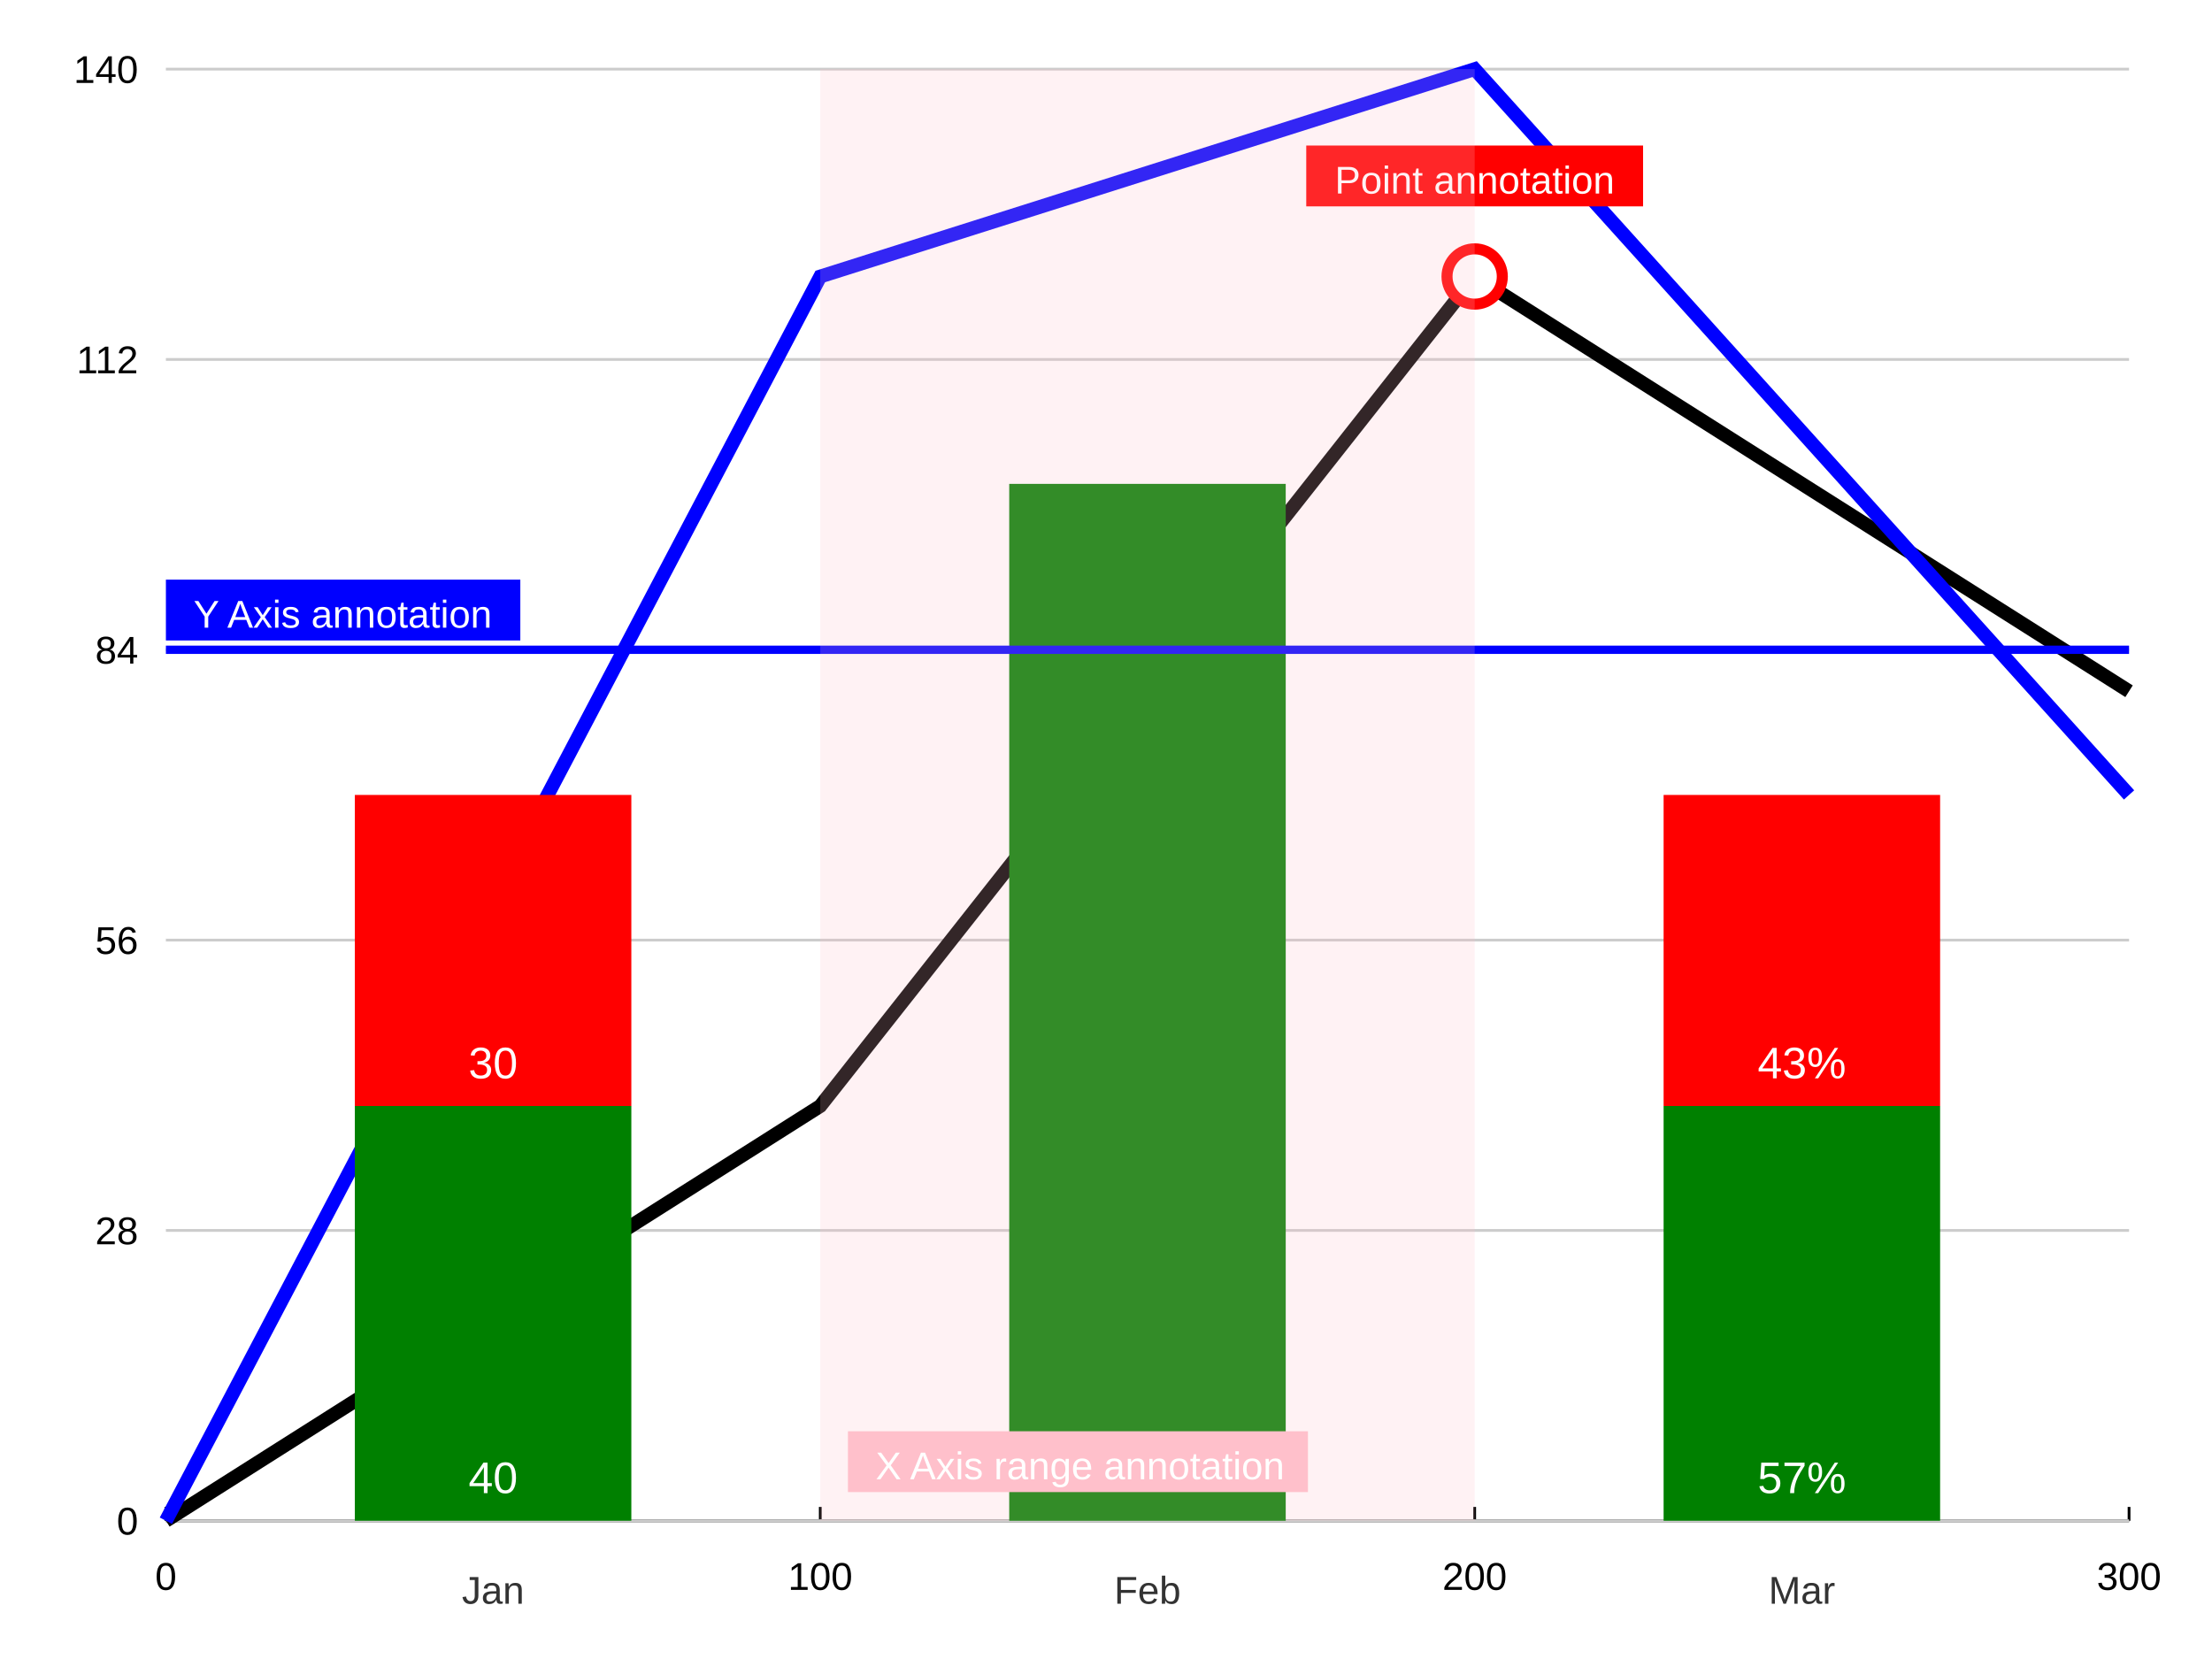
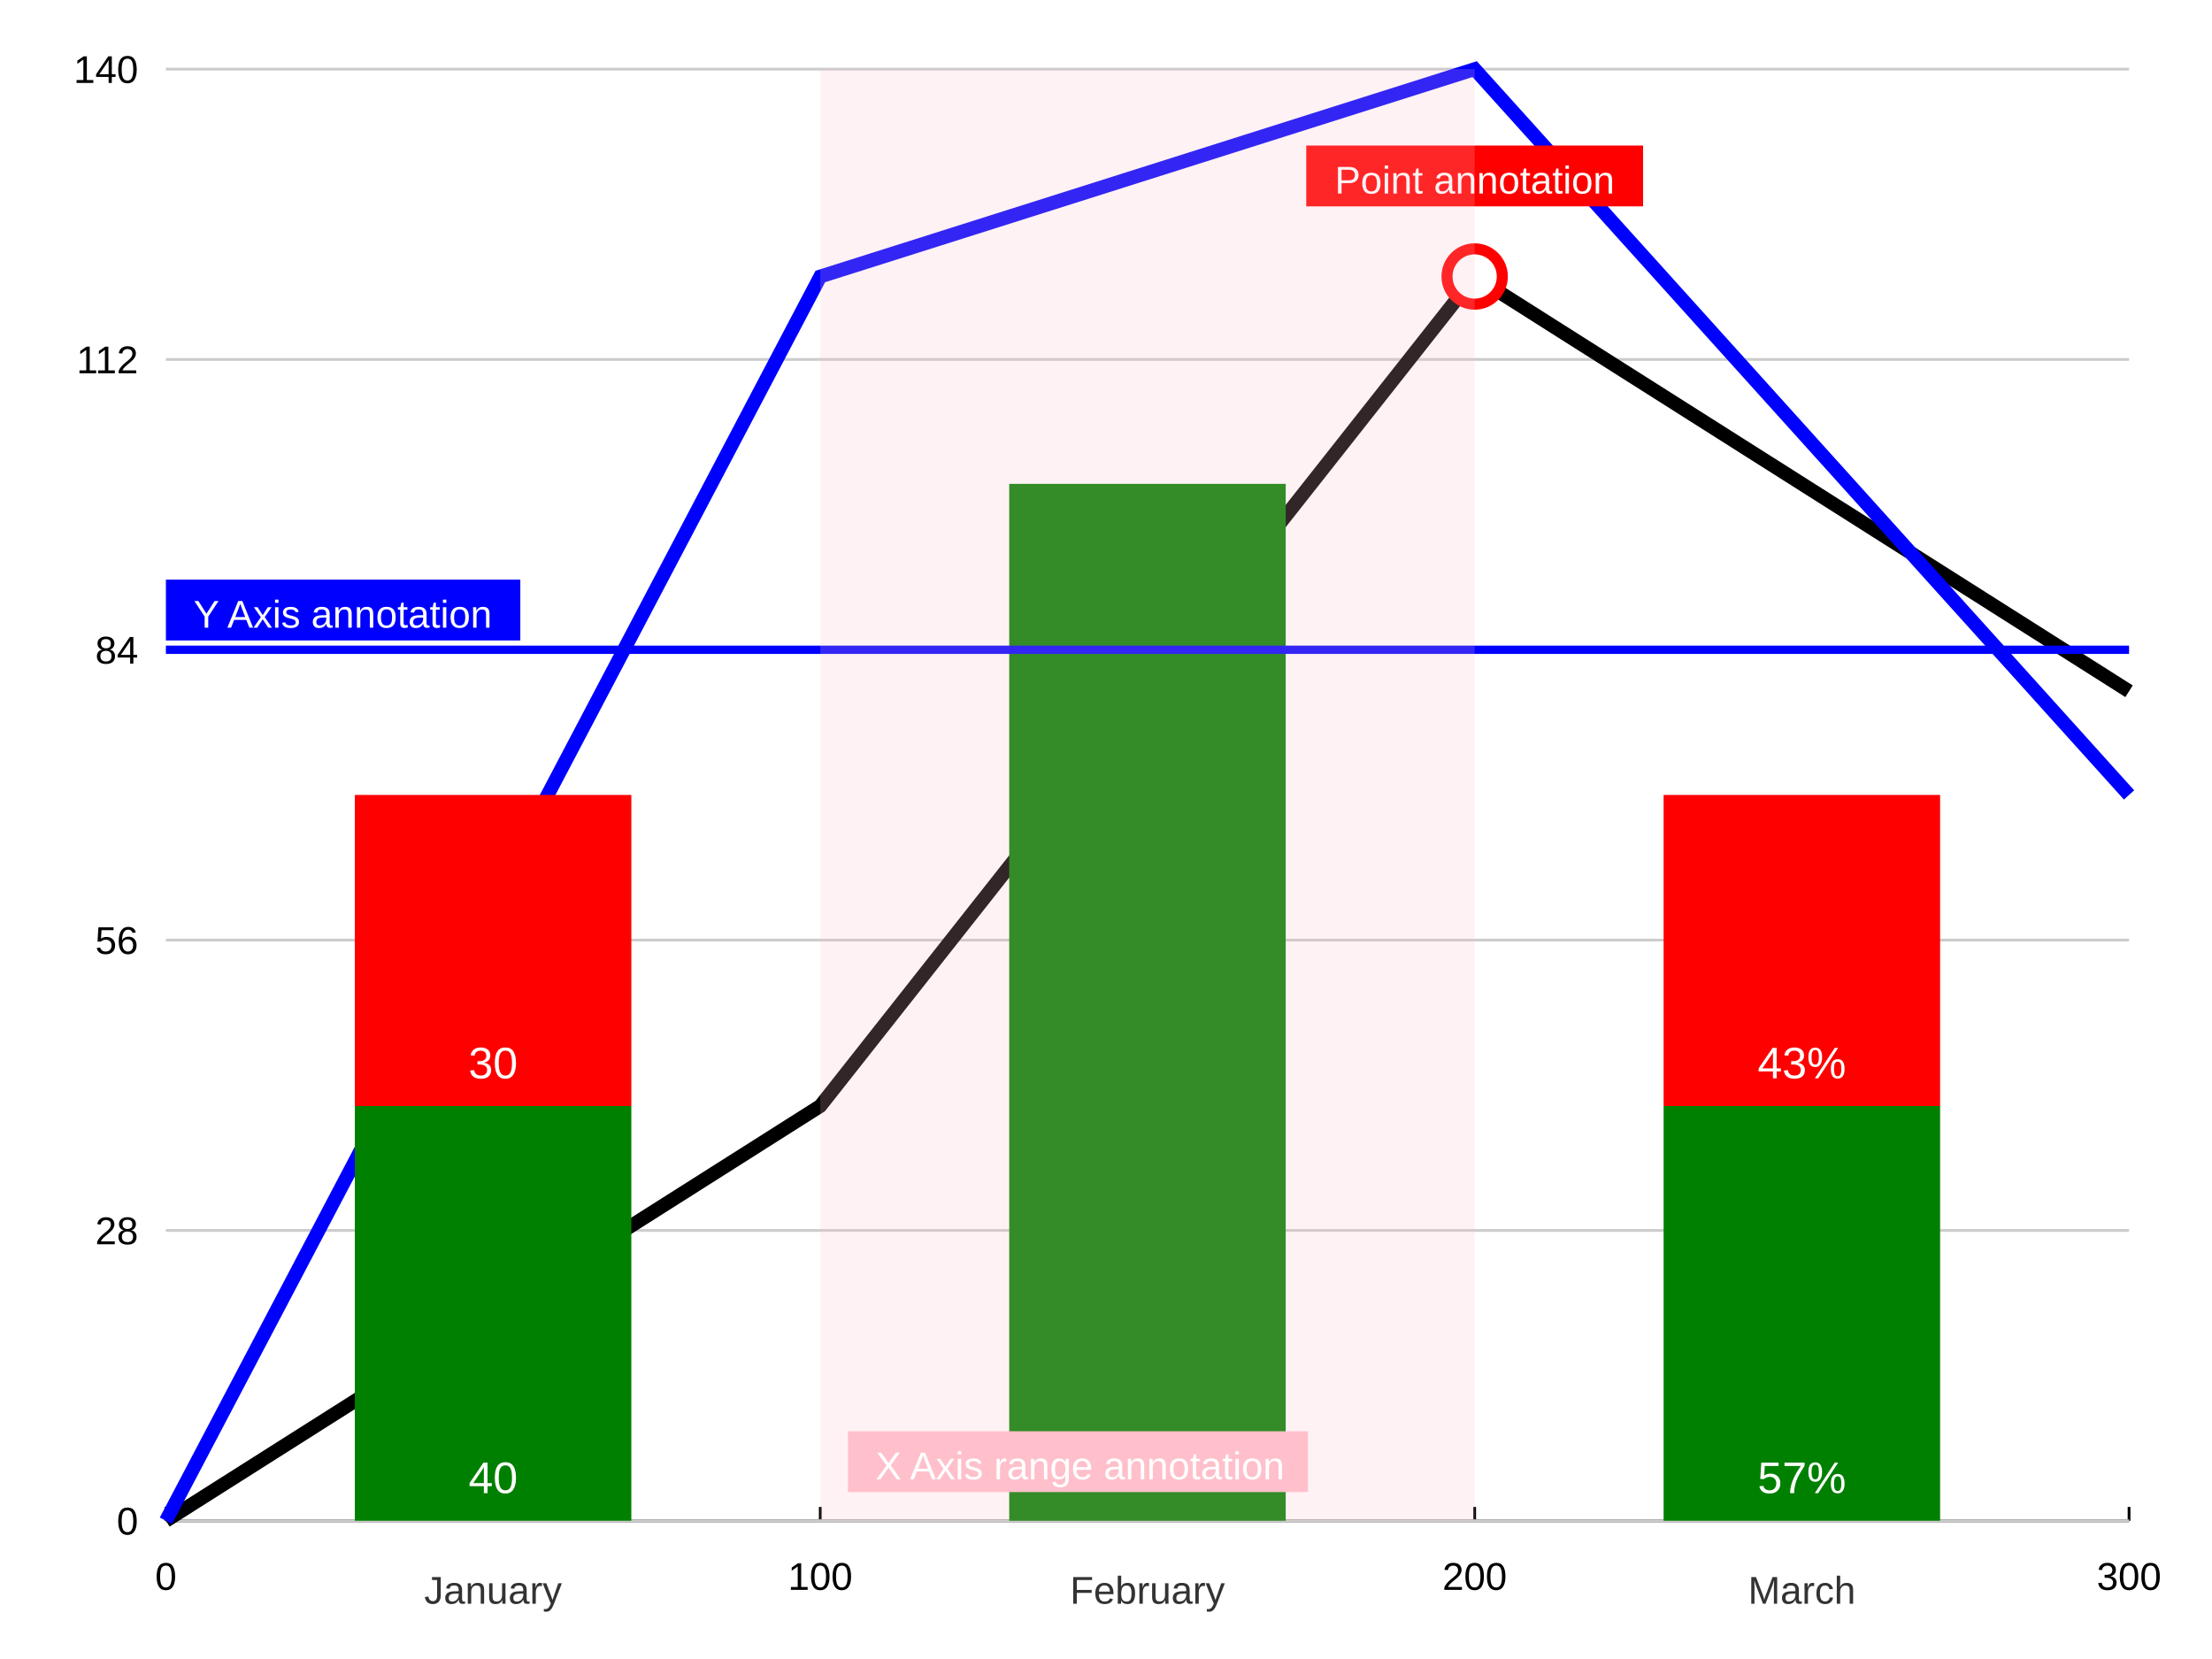
<svg xmlns="http://www.w3.org/2000/svg" width="800" height="600">
  <rect width="800" height="600" fill="white" />
  <text x="50" y="555" font-family="arial" font-size="14" fill="black" text-anchor="end">0</text>
  <text x="50" y="450" font-family="arial" font-size="14" fill="black" text-anchor="end">28</text>
  <text x="50" y="345" font-family="arial" font-size="14" fill="black" text-anchor="end">56</text>
  <text x="50" y="240" font-family="arial" font-size="14" fill="black" text-anchor="end">84</text>
  <text x="50" y="135" font-family="arial" font-size="14" fill="black" text-anchor="end">112</text>
  <text x="50" y="30" font-family="arial" font-size="14" fill="black" text-anchor="end">140</text>
  <text text-anchor="middle" font-family="arial" alignment-baseline="middle" transform="rotate(270, 20, 262.5)" x="20" y="262.5" font-size="14" fill="black" />
  <line x1="60" y1="550" x2="770" y2="550" stroke="black" />
  <text x="60" y="575" font-family="arial" font-size="14" text-anchor="middle">0</text>
  <line x1="60" x2="60" y1="550" y2="545" stroke="black" />
  <text x="296.667" y="575" font-family="arial" font-size="14" text-anchor="middle">100</text>
  <line x1="296.667" x2="296.667" y1="550" y2="545" stroke="black" />
  <text x="533.333" y="575" font-family="arial" font-size="14" text-anchor="middle">200</text>
  <line x1="533.333" x2="533.333" y1="550" y2="545" stroke="black" />
  <text x="770" y="575" font-family="arial" font-size="14" text-anchor="middle">300</text>
  <line x1="770" x2="770" y1="550" y2="545" stroke="black" />
  <text x="415" y="590" font-family="arial" font-size="14" text-anchor="middle" />
  <line x1="60" y1="550" x2="770" y2="550" stroke="#ccc" stroke-dasharray="" stroke-width="1" />
  <line x1="60" y1="445" x2="770" y2="445" stroke="#ccc" stroke-dasharray="" stroke-width="1" />
  <line x1="60" y1="340" x2="770" y2="340" stroke="#ccc" stroke-dasharray="" stroke-width="1" />
  <line x1="60" y1="235" x2="770" y2="235" stroke="#ccc" stroke-dasharray="" stroke-width="1" />
  <line x1="60" y1="130" x2="770" y2="130" stroke="#ccc" stroke-dasharray="" stroke-width="1" />
  <line x1="60" y1="25" x2="770" y2="25" stroke="#ccc" stroke-dasharray="" stroke-width="1" />
  <polyline points="60,550 296.667,400 533.333,100 770,250" fill="none" stroke="black" stroke-width="5" />
  <circle cx="60" cy="550" r="10" fill="rgba(0, 0, 0, 0)" stroke="none" stroke-width="0" />
  <circle cx="296.667" cy="400" r="10" fill="rgba(0, 0, 0, 0)" stroke="none" stroke-width="0" />
  <circle cx="533.333" cy="100" r="10" fill="rgba(0, 0, 0, 0)" stroke="none" stroke-width="0" />
  <circle cx="770" cy="250" r="10" fill="rgba(0, 0, 0, 0)" stroke="none" stroke-width="0" />
  <polyline points="60,550 296.667,100 533.333,25 770,287.5" fill="none" stroke="blue" stroke-width="5" />
  <circle cx="60" cy="550" r="10" fill="rgba(0, 0, 0, 0)" stroke="none" stroke-width="0" />
  <circle cx="296.667" cy="100" r="10" fill="rgba(0, 0, 0, 0)" stroke="none" stroke-width="0" />
  <circle cx="533.333" cy="25" r="10" fill="rgba(0, 0, 0, 0)" stroke="none" stroke-width="0" />
  <circle cx="770" cy="287.5" r="10" fill="rgba(0, 0, 0, 0)" stroke="none" stroke-width="0" />
  <rect x="128.333" y="400" width="100" height="150" fill="green" fill-opacity="1" stroke="none" stroke-width="0" rx="0" ry="0" />
  <text x="178.333" y="540" font-family="Arial" font-size="16" fill="white" stroke="none" stroke-width="0" text-anchor="middle" dominant-baseline="alphabetic">40</text>
  <rect x="128.333" y="287.5" width="100" height="112.5" fill="red" fill-opacity="1" stroke="none" stroke-width="0" rx="0" ry="0" />
  <text x="178.333" y="390" font-family="Arial" font-size="16" fill="white" stroke="none" stroke-width="0" text-anchor="middle" dominant-baseline="alphabetic">30</text>
-   <text x="178.333" y="580" font-family="arial" font-size="14" fill="#333" stroke="none" stroke-width="0" text-anchor="middle" dominant-baseline="alphabetic">Jan</text>
+   <text x="178.333" y="580" font-family="arial" font-size="14" fill="#333" stroke="none" stroke-width="0" text-anchor="middle" dominant-baseline="alphabetic">January</text>
  <rect x="365" y="175" width="100" height="375" fill="green" fill-opacity="1" stroke="none" stroke-width="0" rx="0" ry="0" />
-   <text x="415" y="580" font-family="arial" font-size="14" fill="#333" stroke="none" stroke-width="0" text-anchor="middle" dominant-baseline="alphabetic">Feb</text>
+   <text x="415" y="580" font-family="arial" font-size="14" fill="#333" stroke="none" stroke-width="0" text-anchor="middle" dominant-baseline="alphabetic">February</text>
  <rect x="601.667" y="400" width="100" height="150" fill="green" fill-opacity="1" stroke="none" stroke-width="0" rx="0" ry="0" />
  <text x="651.667" y="540" font-family="Arial" font-size="16" fill="white" stroke="none" stroke-width="0" text-anchor="middle" dominant-baseline="alphabetic">57%</text>
  <rect x="601.667" y="287.5" width="100" height="112.5" fill="red" fill-opacity="1" stroke="none" stroke-width="0" rx="0" ry="0" />
  <text x="651.667" y="390" font-family="Arial" font-size="16" fill="white" stroke="none" stroke-width="0" text-anchor="middle" dominant-baseline="alphabetic">43%</text>
-   <text x="651.667" y="580" font-family="arial" font-size="14" fill="#333" stroke="none" stroke-width="0" text-anchor="middle" dominant-baseline="alphabetic">Mar</text>
+   <text x="651.667" y="580" font-family="arial" font-size="14" fill="#333" stroke="none" stroke-width="0" text-anchor="middle" dominant-baseline="alphabetic">March</text>
  <circle cx="533.333" cy="100" r="10" fill="white" stroke="red" stroke-width="4" />
  <rect x="472.424" y="52.636" width="121.818" height="22" fill="red" fill-opacity="1" stroke="" stroke-width="0" rx="0" ry="0" />
  <text x="533.333" y="70" font-family="arial" font-size="14" fill="white" stroke="none" stroke-width="0" text-anchor="middle" dominant-baseline="alphabetic">Point annotation</text>
  <line x1="60" y1="235" x2="770" y2="235" stroke="blue" stroke-dasharray="" stroke-width="3" />
  <rect x="60" y="209.636" width="128.182" height="22" fill="blue" fill-opacity="1" stroke="" stroke-width="0" rx="0" ry="0" />
  <text x="70" y="227" font-family="arial" font-size="14" fill="white" stroke="none" stroke-width="0" text-anchor="start" dominant-baseline="alphabetic">Y Axis annotation</text>
  <rect x="296.667" y="25" width="236.667" height="525" fill="pink" fill-opacity="0.2" stroke="none" stroke-width="0" rx="0" ry="0" />
  <rect x="306.667" y="517.636" width="166.364" height="22" fill="pink" fill-opacity="1" stroke="" stroke-width="0" rx="0" ry="0" />
  <text x="316.667" y="535" font-family="arial" font-size="14" fill="white" stroke="none" stroke-width="0" text-anchor="start" dominant-baseline="alphabetic">X Axis range annotation</text>
</svg>
